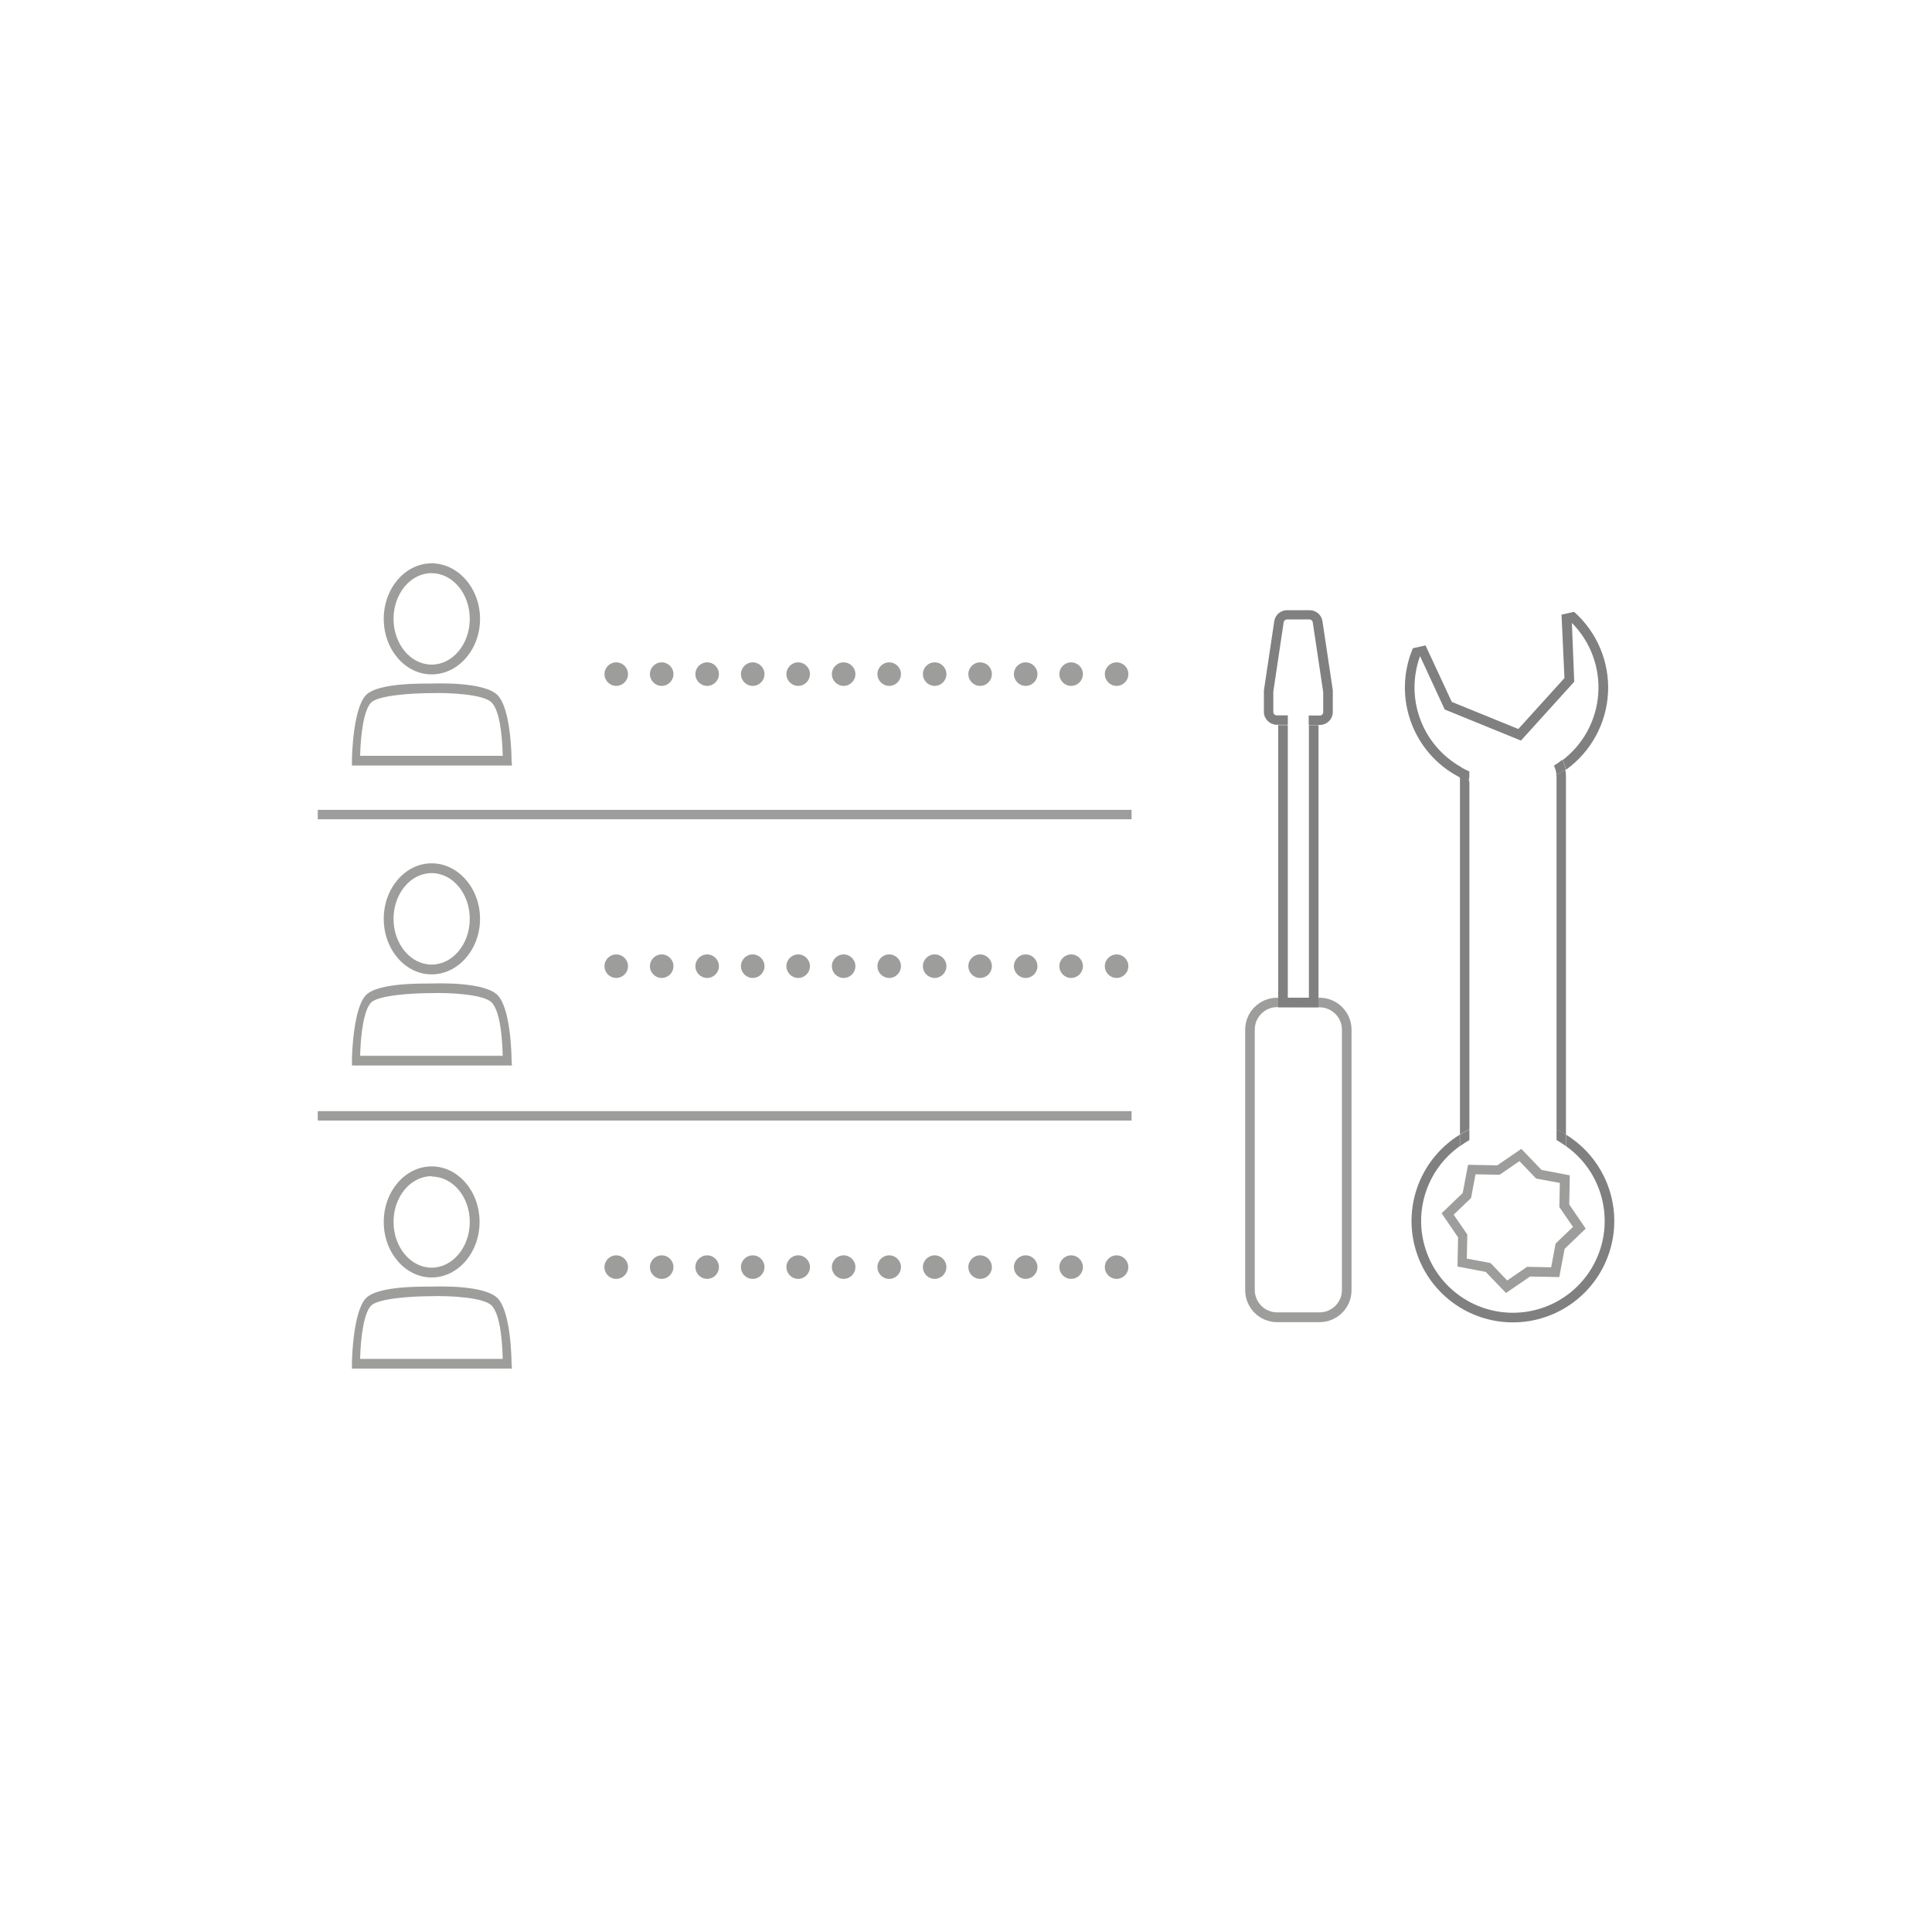
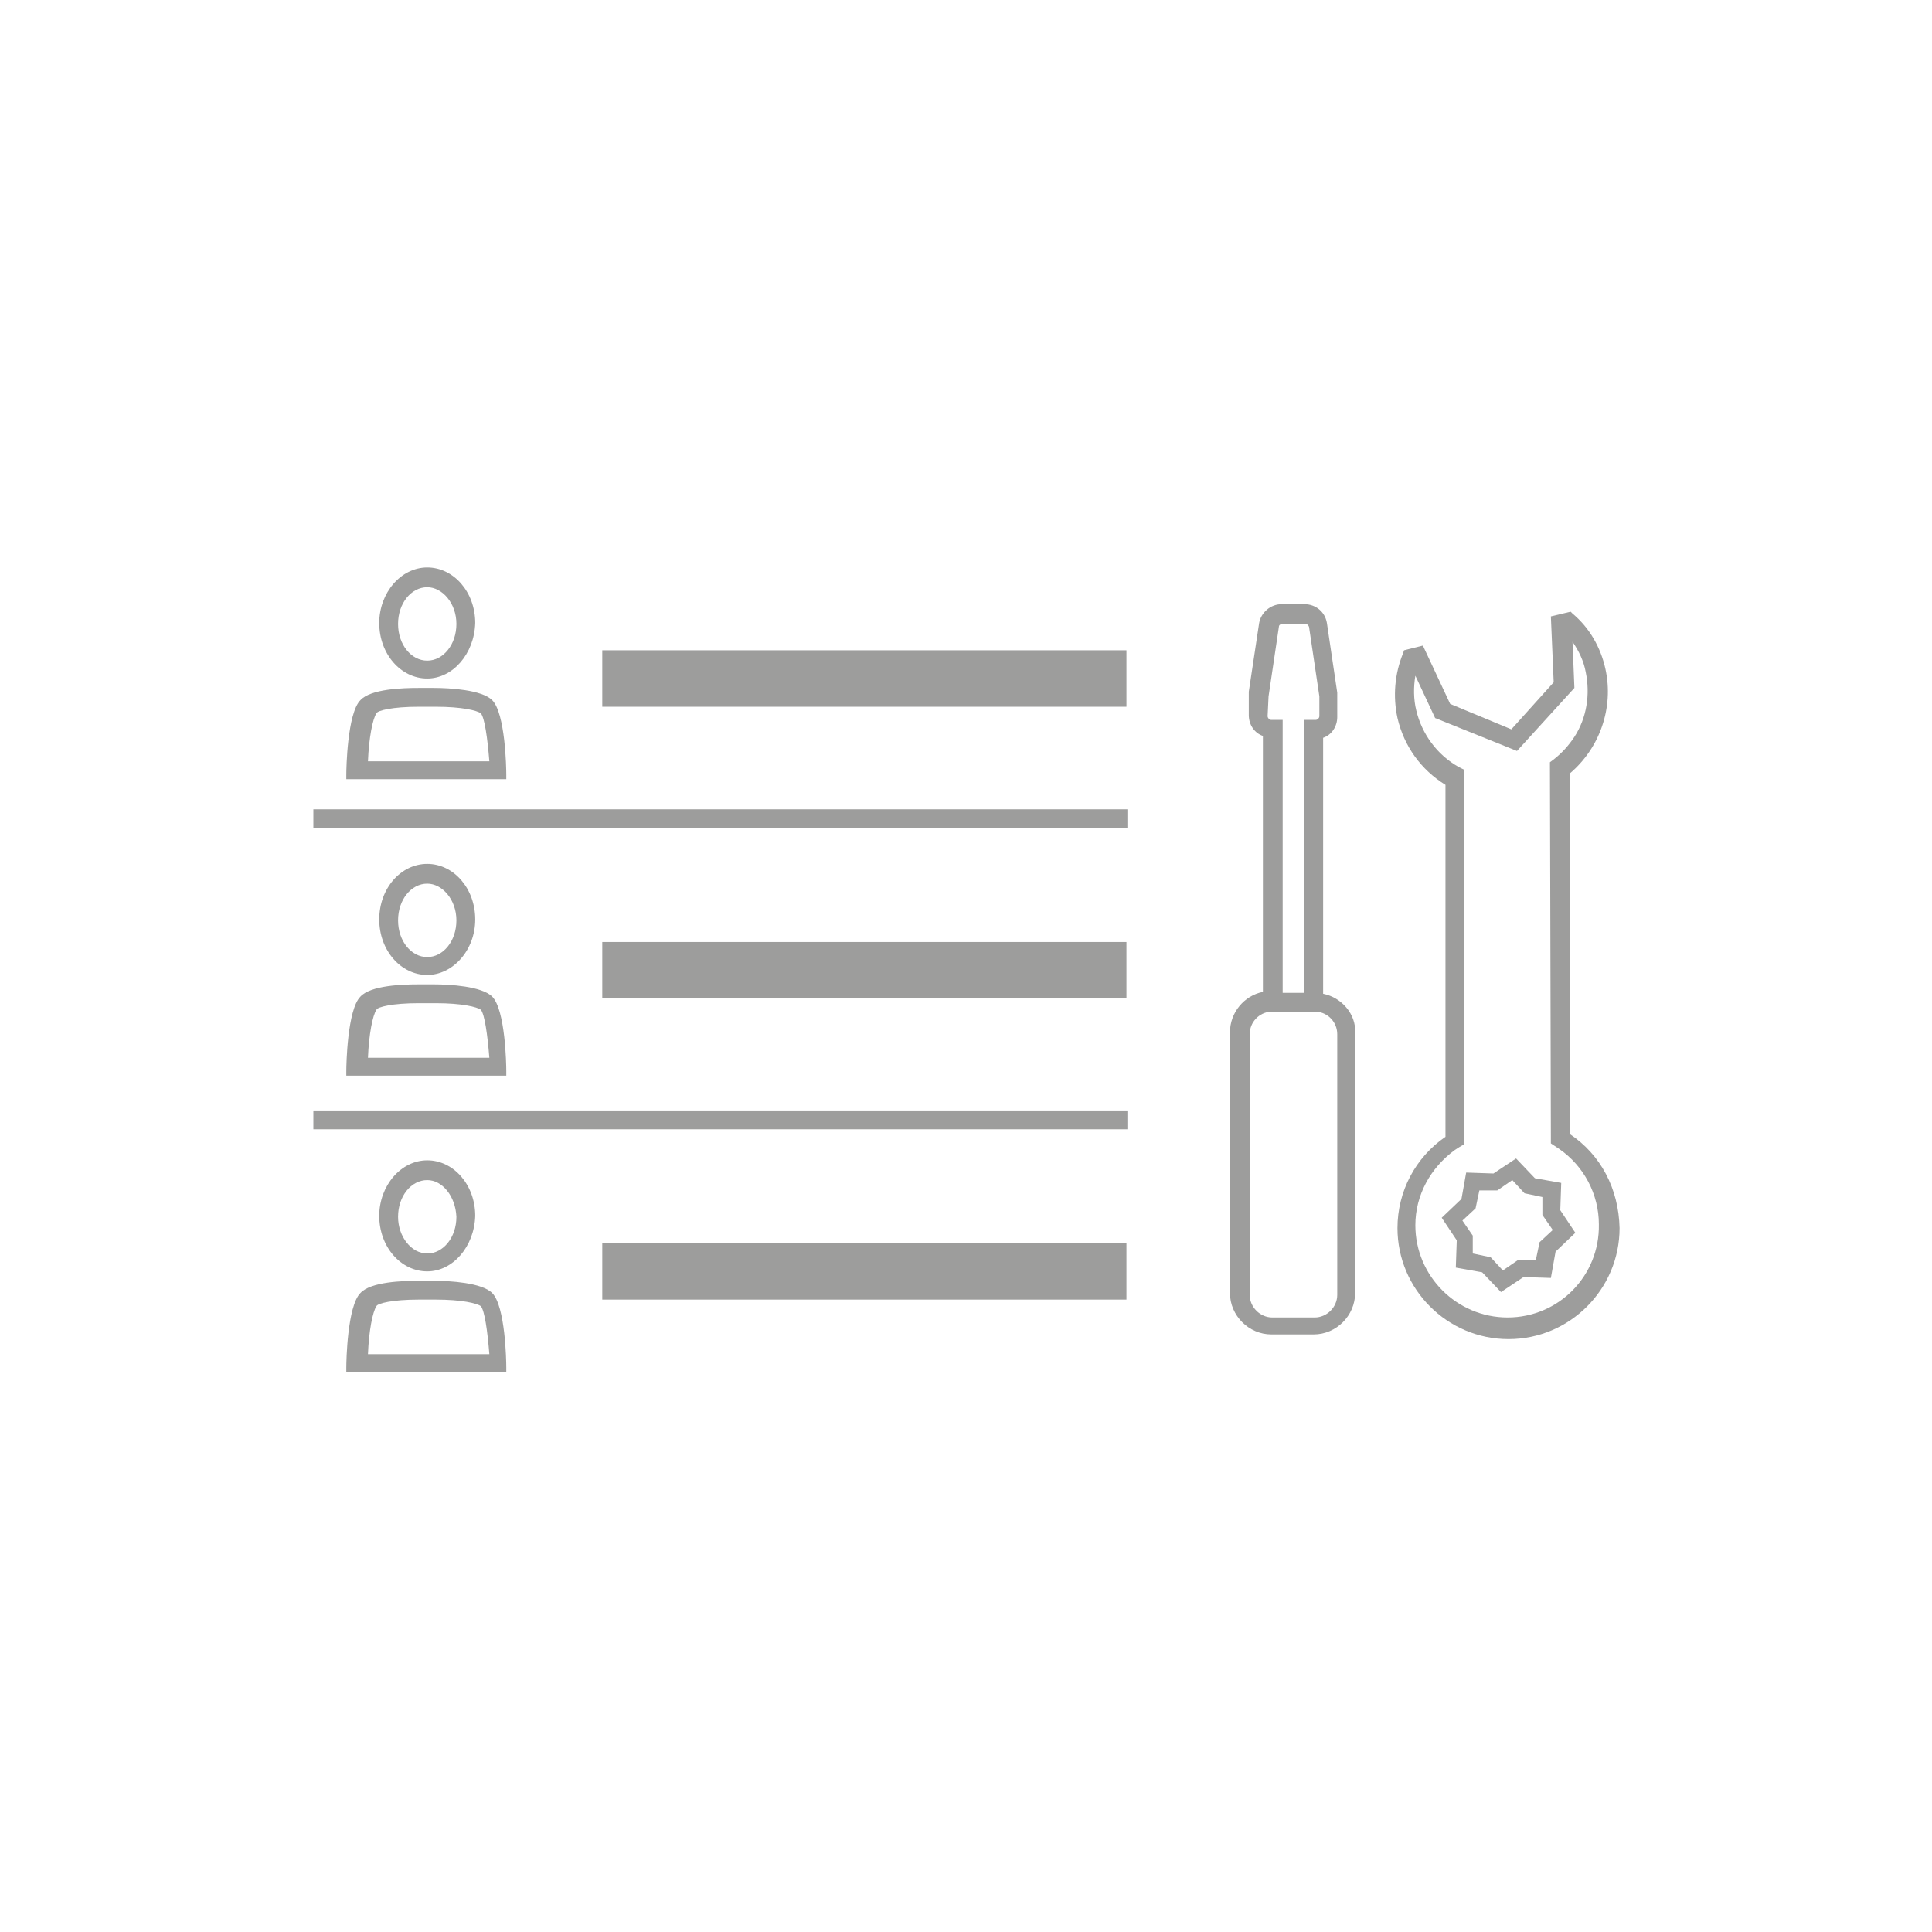
- <svg xmlns="http://www.w3.org/2000/svg" id="Ebene_1" data-name="Ebene 1" viewBox="0 0 205.26 205.26">
-   <defs>
-     <style>.cls-1,.cls-3{fill:none;}.cls-1{stroke:#9d9d9c;stroke-miterlimit:10;}.cls-2{fill:#9d9d9c;}.cls-4{fill:gray;}</style>
-   </defs>
-   <line class="cls-1" x1="33.76" y1="86.54" x2="120.22" y2="86.54" />
-   <line class="cls-1" x1="33.76" y1="118.55" x2="120.22" y2="118.55" />
-   <path class="cls-2" d="M45.86,103.52c-2.81,0-5.09-2.65-5.09-5.9s2.28-5.9,5.09-5.9S51,94.37,51,97.62,48.67,103.52,45.86,103.52Zm0-10.76c-2.24,0-4.05,2.18-4.05,4.86s1.82,4.86,4.05,4.86,4.05-2.18,4.05-4.86S48.09,92.76,45.86,92.76Z" />
-   <path class="cls-2" d="M54.35,112.68c0-.68-.1-5.53-1.48-6.95s-6.34-1.26-7-1.24-5.68-.14-7,1.24-1.48,6.27-1.48,6.95v.52h17Zm-8.49-.51h-7.6c.06-2.41.41-4.89,1.17-5.66s4.36-1,6.41-1h0c2-.06,5.58.13,6.4,1s1.11,3.25,1.17,5.66Z" />
-   <path class="cls-2" d="M45.86,71.65c-2.81,0-5.09-2.65-5.09-5.9s2.28-5.9,5.09-5.9S51,62.5,51,65.76,48.67,71.65,45.86,71.65Zm0-10.76c-2.24,0-4.05,2.18-4.05,4.86s1.82,4.86,4.05,4.86,4.05-2.18,4.05-4.86S48.09,60.9,45.86,60.9Z" />
-   <path class="cls-2" d="M54.35,80.81c0-.68-.1-5.53-1.48-6.95s-6.34-1.26-7-1.24-5.68-.14-7,1.24-1.48,6.27-1.48,6.95v.52h17Zm-8.49-.51h-7.6c.06-2.41.41-4.89,1.17-5.66s4.36-1,6.41-1h0c2-.06,5.58.13,6.4,1s1.11,3.25,1.17,5.66Z" />
-   <path class="cls-2" d="M45.86,135.72c-2.81,0-5.09-2.65-5.09-5.9s2.28-5.9,5.09-5.9,5.09,2.65,5.09,5.9S48.67,135.72,45.86,135.72Zm0-10.76c-2.24,0-4.05,2.18-4.05,4.86s1.82,4.86,4.05,4.86,4.05-2.18,4.05-4.86S48.09,125,45.86,125Z" />
-   <path class="cls-2" d="M54.35,144.88c0-.68-.1-5.53-1.48-6.95s-6.34-1.26-7-1.24-5.68-.14-7,1.24-1.48,6.27-1.48,6.95v.52h17Zm-8.49-.51h-7.6c.06-2.41.41-4.89,1.17-5.66s4.36-1,6.41-1h0c2-.06,5.58.13,6.4,1s1.11,3.25,1.17,5.66Z" />
-   <path class="cls-2" d="M140.19,140.47h-4.5a3.4,3.4,0,0,1-3.4-3.4V109.4a3.4,3.4,0,0,1,3.4-3.4h4.5a3.4,3.4,0,0,1,3.4,3.4v27.67A3.4,3.4,0,0,1,140.19,140.47ZM135.69,107a2.38,2.38,0,0,0-2.38,2.38v27.67a2.38,2.38,0,0,0,2.38,2.38h4.5a2.38,2.38,0,0,0,2.38-2.38V109.4a2.38,2.38,0,0,0-2.38-2.38Z" />
-   <rect class="cls-3" x="136.82" y="77.04" width="2.24" height="28.96" />
-   <polygon class="cls-4" points="139.06 106 136.82 106 136.82 77.04 135.8 77.04 135.8 107.02 140.08 107.02 140.08 77.04 139.06 77.04 139.06 106" />
-   <path class="cls-4" d="M141.6,73.33,140.5,66a1.37,1.37,0,0,0-1.36-1.17h-2.39A1.37,1.37,0,0,0,135.38,66l-1.1,7.36a1.24,1.24,0,0,0,0,.21v2.13A1.38,1.38,0,0,0,135.64,77h1.18V76h-1.18a.36.36,0,0,1-.36-.36V73.48l1.1-7.37a.36.36,0,0,1,.35-.3h2.39a.36.36,0,0,1,.35.3l1.11,7.42v2.13a.36.36,0,0,1-.36.36h-1.18v1h1.18a1.38,1.38,0,0,0,1.38-1.38V73.53A1.23,1.23,0,0,0,141.6,73.33Z" />
-   <path class="cls-2" d="M160,137.37l-2.15-2.24-3-.57.06-3.1-1.75-2.56,2.24-2.15.57-3,3.1.06,2.56-1.75,2.15,2.24,3,.57-.06,3.1,1.75,2.56-2.24,2.15-.57,3-3.1-.06Zm-4.16-3.65,2.52.47,1.77,1.85,2.11-1.45,2.56.05.47-2.52,1.85-1.77-1.45-2.11.05-2.56-2.52-.47-1.77-1.85-2.11,1.45-2.56-.05-.47,2.52-1.85,1.77,1.45,2.11Z" />
-   <path class="cls-3" d="M165.37,120V82.44s0,0,0-.06a10.68,10.68,0,0,1-9.25.66v37a10.63,10.63,0,0,1,9.26,0Z" />
-   <path class="cls-4" d="M165.37,82.44V120a10.75,10.75,0,0,1,1,.56V82.44a3.4,3.4,0,0,0-.07-.68,10.67,10.67,0,0,1-1,.62S165.37,82.42,165.37,82.44Z" />
-   <path class="cls-4" d="M156.11,83a10.84,10.84,0,0,1-1-.46v38a10.74,10.74,0,0,1,1-.56Z" />
-   <path class="cls-4" d="M155.24,81.5a9.7,9.7,0,0,1-4.37-11.79l2.62,5.67,8.1,3.3,5.66-6.25L167,66.18a9.73,9.73,0,0,1-1,14.59,3.35,3.35,0,0,1,.39,1A10.75,10.75,0,0,0,167.23,65l-1.33.3.31,6.74-4.9,5.41-7.07-2.88-2.79-6-1.34.3a10.72,10.72,0,0,0,5,13.73v-.14A3.35,3.35,0,0,1,155.24,81.5Z" />
-   <path class="cls-4" d="M156.11,82.44a2.38,2.38,0,0,1,0-.48,9.79,9.79,0,0,1-.92-.46,3.35,3.35,0,0,0-.15.93v.14a10.84,10.84,0,0,0,1,.46Z" />
-   <path class="cls-4" d="M165.09,81.35a2.35,2.35,0,0,1,.27,1,10.67,10.67,0,0,0,1-.62,3.35,3.35,0,0,0-.39-1A9.61,9.61,0,0,1,165.09,81.35Z" />
-   <path class="cls-4" d="M166.38,120.55v1.22a9.75,9.75,0,1,1-11.29,0v-1.22a10.77,10.77,0,1,0,11.29,0Z" />
-   <path class="cls-4" d="M165.37,121.12a9.75,9.75,0,0,1,1,.65v-1.22a10.75,10.75,0,0,0-1-.56Z" />
-   <path class="cls-4" d="M156.11,121.12V120a10.74,10.74,0,0,0-1,.56v1.22A9.76,9.76,0,0,1,156.11,121.12Z" />
-   <circle class="cls-2" cx="65.47" cy="71.62" r="1.25" />
-   <circle class="cls-2" cx="70.3" cy="71.62" r="1.25" />
-   <circle class="cls-2" cx="75.13" cy="71.62" r="1.25" />
-   <circle class="cls-2" cx="79.97" cy="71.62" r="1.25" />
-   <circle class="cls-2" cx="84.8" cy="71.62" r="1.25" />
-   <circle class="cls-2" cx="89.63" cy="71.62" r="1.25" />
-   <circle class="cls-2" cx="94.47" cy="71.62" r="1.25" />
-   <circle class="cls-2" cx="99.3" cy="71.62" r="1.25" />
-   <circle class="cls-2" cx="104.13" cy="71.62" r="1.25" />
-   <circle class="cls-2" cx="108.97" cy="71.62" r="1.25" />
-   <circle class="cls-2" cx="113.8" cy="71.62" r="1.25" />
-   <circle class="cls-2" cx="118.63" cy="71.62" r="1.25" />
-   <circle class="cls-2" cx="65.47" cy="102.65" r="1.25" />
-   <circle class="cls-2" cx="70.3" cy="102.65" r="1.25" />
-   <circle class="cls-2" cx="75.13" cy="102.65" r="1.25" />
-   <circle class="cls-2" cx="79.97" cy="102.65" r="1.25" />
-   <circle class="cls-2" cx="84.8" cy="102.65" r="1.25" />
-   <circle class="cls-2" cx="89.63" cy="102.65" r="1.25" />
-   <circle class="cls-2" cx="94.47" cy="102.65" r="1.25" />
-   <circle class="cls-2" cx="99.3" cy="102.65" r="1.25" />
-   <circle class="cls-2" cx="104.13" cy="102.65" r="1.25" />
-   <circle class="cls-2" cx="108.97" cy="102.65" r="1.25" />
-   <circle class="cls-2" cx="113.8" cy="102.65" r="1.25" />
-   <circle class="cls-2" cx="118.63" cy="102.65" r="1.25" />
-   <circle class="cls-2" cx="65.47" cy="134.62" r="1.25" />
-   <circle class="cls-2" cx="70.3" cy="134.62" r="1.25" />
-   <circle class="cls-2" cx="75.13" cy="134.62" r="1.25" />
-   <circle class="cls-2" cx="79.97" cy="134.62" r="1.25" />
-   <circle class="cls-2" cx="84.8" cy="134.62" r="1.25" />
-   <circle class="cls-2" cx="89.63" cy="134.62" r="1.25" />
-   <circle class="cls-2" cx="94.47" cy="134.62" r="1.25" />
-   <circle class="cls-2" cx="99.3" cy="134.62" r="1.25" />
-   <circle class="cls-2" cx="104.13" cy="134.62" r="1.25" />
-   <circle class="cls-2" cx="108.97" cy="134.62" r="1.25" />
-   <circle class="cls-2" cx="113.8" cy="134.62" r="1.25" />
-   <circle class="cls-2" cx="118.63" cy="134.62" r="1.25" />
+ <svg xmlns="http://www.w3.org/2000/svg" version="1.1" id="Ebene_1" x="0px" y="0px" viewBox="0 0 205.3 205.3" style="enable-background:new 0 0 205.3 205.3;" xml:space="preserve">
+   <style type="text/css">
+ 	.st0{fill:#9D9D9C;}
+ </style>
+   <g>
+     <g>
+       <rect x="33.3" y="86" class="st0" width="86.5" height="2" />
+     </g>
+     <g>
+       <rect x="33.3" y="118" class="st0" width="86.5" height="2" />
+     </g>
+     <g>
+       <g>
+         <g>
+           <path class="st0" d="M45.4,72.1c-2.8,0-5.1-2.6-5.1-5.9c0-3.2,2.3-5.9,5.1-5.9s5.1,2.6,5.1,5.9C50.4,69.5,48.1,72.1,45.4,72.1z       M45.4,62.4c-1.7,0-3.1,1.7-3.1,3.9s1.4,3.9,3.1,3.9s3.1-1.7,3.1-3.9S47,62.4,45.4,62.4z" />
+         </g>
+       </g>
+       <g>
+         <path class="st0" d="M44.5,75.1L44.5,75.1c0.4,0,0.6,0,0.8,0h0.1h0.1c0.1,0,0.4,0,0.8,0c2.8,0,4.4,0.4,4.8,0.7     c0.4,0.5,0.7,2.6,0.9,5.1h-6.5h-6.4c0.1-2.5,0.5-4.5,0.9-5.1C40.1,75.5,41.7,75.1,44.5,75.1 M44.5,73.1c-1.7,0-5.1,0.1-6.2,1.3     c-1.4,1.4-1.5,7.3-1.5,7.9v0.5h8.5l0,0h8.5v-0.5c0-0.7-0.1-6.5-1.5-7.9c-1.1-1.1-4.5-1.3-6.2-1.3c-0.4,0-0.7,0-0.8,0     S44.9,73.1,44.5,73.1L44.5,73.1z" />
+       </g>
+     </g>
+     <g>
+       <g>
+         <g>
+           <path class="st0" d="M45.4,103.6c-2.8,0-5.1-2.6-5.1-5.9s2.3-5.9,5.1-5.9s5.1,2.6,5.1,5.9S48.1,103.6,45.4,103.6z M45.4,93.9      c-1.7,0-3.1,1.7-3.1,3.9s1.4,3.9,3.1,3.9s3.1-1.7,3.1-3.9S47,93.9,45.4,93.9z" />
+         </g>
+       </g>
+       <g>
+         <path class="st0" d="M44.5,106.6L44.5,106.6c0.4,0,0.6,0,0.8,0h0.1h0.1c0.1,0,0.4,0,0.8,0c2.8,0,4.4,0.4,4.8,0.7     c0.4,0.5,0.7,2.6,0.9,5.1h-6.5h-6.4c0.1-2.5,0.5-4.5,0.9-5.1C40.1,107,41.7,106.6,44.5,106.6 M44.5,104.6c-1.7,0-5.1,0.1-6.2,1.3     c-1.4,1.4-1.5,7.3-1.5,7.9v0.5h8.5l0,0h8.5v-0.5c0-0.7-0.1-6.5-1.5-7.9c-1.1-1.1-4.5-1.3-6.2-1.3c-0.4,0-0.7,0-0.8,0     S44.9,104.6,44.5,104.6L44.5,104.6z" />
+       </g>
+     </g>
+     <g>
+       <g>
+         <g>
+           <path class="st0" d="M45.4,135.1c-2.8,0-5.1-2.6-5.1-5.9c0-3.2,2.3-5.9,5.1-5.9s5.1,2.6,5.1,5.9      C50.4,132.5,48.1,135.1,45.4,135.1z M45.4,125.4c-1.7,0-3.1,1.7-3.1,3.9c0,2.1,1.4,3.9,3.1,3.9s3.1-1.7,3.1-3.9      C48.4,127.1,47,125.4,45.4,125.4z" />
+         </g>
+       </g>
+       <g>
+         <path class="st0" d="M44.5,138.1L44.5,138.1c0.4,0,0.6,0,0.8,0h0.1h0.1c0.1,0,0.4,0,0.8,0c2.8,0,4.4,0.4,4.8,0.7     c0.4,0.5,0.7,2.6,0.9,5.1h-6.5h-6.4c0.1-2.5,0.5-4.5,0.9-5.1C40.1,138.5,41.7,138.1,44.5,138.1 M44.5,136.1     c-1.7,0-5.1,0.1-6.2,1.3c-1.4,1.4-1.5,7.3-1.5,7.9v0.5h8.5l0,0h8.5v-0.5c0-0.7-0.1-6.5-1.5-7.9c-1.1-1.1-4.5-1.3-6.2-1.3     c-0.4,0-0.7,0-0.8,0S44.9,136.1,44.5,136.1L44.5,136.1z" />
+       </g>
+     </g>
+     <path class="st0" d="M140.6,105.6V78.4c0.9-0.3,1.5-1.2,1.5-2.2V74c0-0.1,0-0.3,0-0.4l-1.1-7.4c-0.2-1.2-1.2-2-2.4-2h-2.4   c-1.2,0-2.2,0.9-2.4,2l-1.1,7.3c0,0.1,0,0.3,0,0.4V76c0,1,0.6,1.9,1.5,2.2v27.2c-2,0.4-3.5,2.2-3.5,4.3v27.7c0,2.4,2,4.4,4.4,4.4   h4.5c2.4,0,4.4-2,4.4-4.4v-27.7C144.1,107.8,142.6,106,140.6,105.6z M134.8,74l1.1-7.4c0-0.2,0.2-0.3,0.4-0.3h2.4   c0.2,0,0.3,0.1,0.4,0.3l1.1,7.4v2.1c0,0.2-0.2,0.4-0.4,0.4h-1.2v2l0,0v27h-2.3v-28l0,0v-1h-1.2c-0.2,0-0.4-0.2-0.4-0.4L134.8,74z    M142.1,137.6c0,1.3-1.1,2.4-2.4,2.4h-4.5c-1.3,0-2.4-1.1-2.4-2.4v-27.7c0-1.3,1-2.3,2.2-2.4h4.9c1.2,0.1,2.2,1.1,2.2,2.4V137.6z" />
+     <g>
+       <g>
+         <path class="st0" d="M159.5,137.3l-2-2.1l-2.8-0.5l0.1-2.9l-1.6-2.4l2.1-2l0.5-2.8l2.9,0.1l2.4-1.6l2,2.1l2.8,0.5l-0.1,2.9     l1.6,2.4l-2.1,2l-0.5,2.8l-2.9-0.1L159.5,137.3z M156.5,133.2l1.9,0.4l1.3,1.4l1.6-1.1h1.9l0.4-1.9l1.4-1.3l-1.1-1.6v-1.9     l-1.9-0.4l-1.3-1.4l-1.6,1.1h-1.9l-0.4,1.9l-1.4,1.3l1.1,1.6V133.2z" />
+       </g>
+     </g>
+     <path class="st0" d="M166.8,120.5V82.2c3.2-2.7,4.7-7,3.8-11.1c-0.5-2.3-1.7-4.4-3.5-5.9l-0.2-0.2l-2.1,0.5l0.3,7l-4.5,5l-6.5-2.7   l-2.9-6.2l-2,0.5l-0.1,0.3c-0.9,2.2-1.1,4.6-0.6,6.9c0.7,3,2.5,5.5,5.1,7.1v37.4c-3.2,2.2-5.1,5.8-5.1,9.7   c0,6.5,5.3,11.8,11.8,11.8s11.8-5.3,11.8-11.8C172,126.3,170.1,122.7,166.8,120.5z M165.9,121L165.9,121L165.9,121L165.9,121   L165.9,121z M154.6,121L154.6,121L154.6,121L154.6,121L154.6,121z M160.2,140c-5.4,0-9.8-4.4-9.8-9.8c0-3.2,1.6-6.1,4.2-8   c0.3-0.2,0.6-0.4,1-0.6v-1.1l0,0V81.8l-0.2-0.1l-0.4-0.2c-2.3-1.3-3.9-3.5-4.5-6c-0.3-1.2-0.3-2.5-0.1-3.7l2.1,4.5l8.7,3.5l6.1-6.7   l-0.2-4.9c0.7,1,1.2,2.1,1.4,3.2c0.5,2.4,0.1,4.9-1.2,6.9c-0.6,0.9-1.3,1.7-2.2,2.4l-0.4,0.3l0.1,39.9l0,0v0.6   c0.3,0.2,0.6,0.4,0.9,0.6c2.6,1.8,4.2,4.8,4.2,8C170,135.6,165.6,140,160.2,140z" />
+     <rect x="64" y="132.1" class="st0" width="55.7" height="6" />
+     <rect x="64" y="100.1" class="st0" width="55.7" height="6" />
+     <rect x="64" y="69.1" class="st0" width="55.7" height="6" />
+   </g>
</svg>
